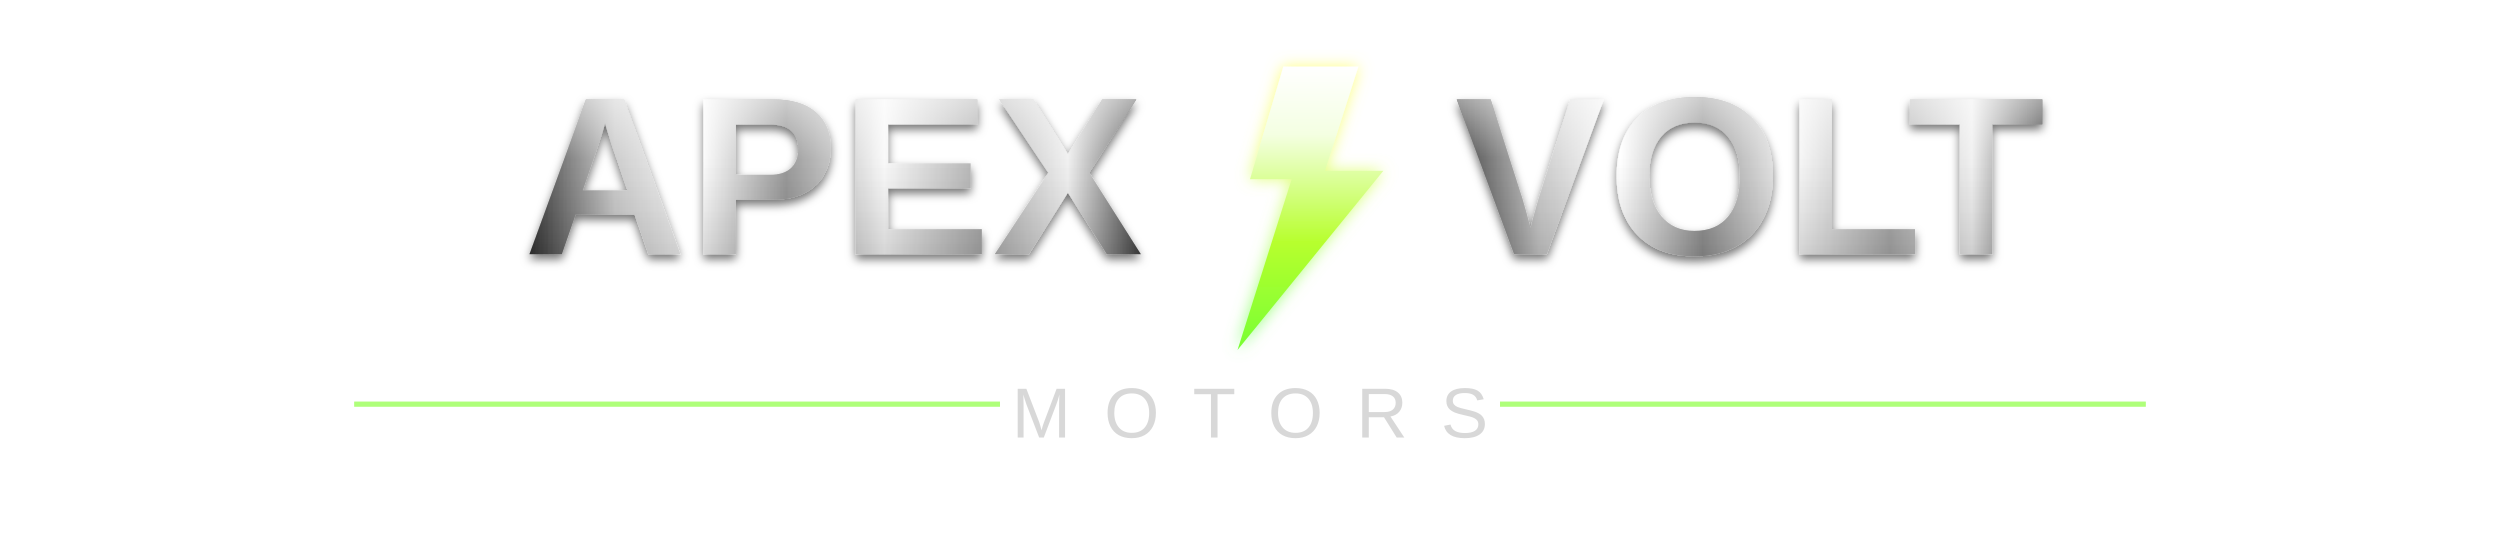
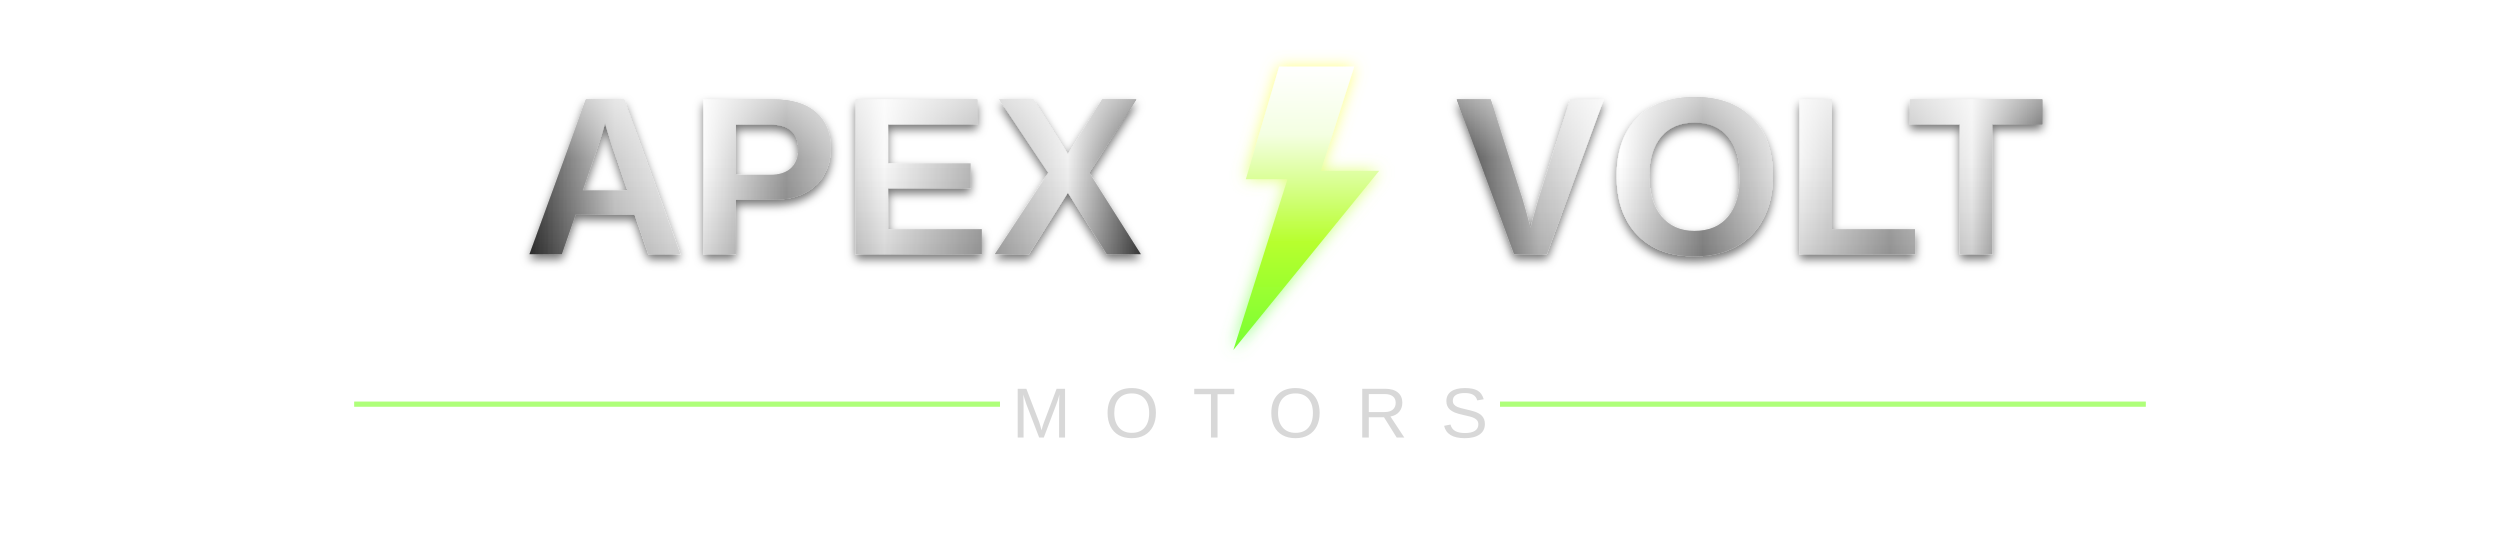
<svg xmlns="http://www.w3.org/2000/svg" width="1200" height="260" viewBox="0 0 1200 260">
  <defs>
    <linearGradient id="chromeMain" x1="0%" y1="0%" x2="100%" y2="0%">
      <stop offset="0%" stop-color="#2f2f2f" />
      <stop offset="14%" stop-color="#c8c8c8" />
      <stop offset="28%" stop-color="#ffffff" />
      <stop offset="42%" stop-color="#8f8f8f" />
      <stop offset="58%" stop-color="#f8f8f8" />
      <stop offset="74%" stop-color="#a8a8a8" />
      <stop offset="88%" stop-color="#efefef" />
      <stop offset="100%" stop-color="#404040" />
    </linearGradient>
    <linearGradient id="chromeTop" x1="0%" y1="0%" x2="0%" y2="100%">
      <stop offset="0%" stop-color="#ffffff" stop-opacity="0.96" />
      <stop offset="38%" stop-color="#ffffff" stop-opacity="0.18" />
      <stop offset="100%" stop-color="#000000" stop-opacity="0.24" />
    </linearGradient>
    <linearGradient id="boltFill" x1="0%" y1="0%" x2="0%" y2="100%">
      <stop offset="0%" stop-color="#ffffff" />
      <stop offset="24%" stop-color="#f4ffe2" />
      <stop offset="62%" stop-color="#b7ff2d" />
      <stop offset="100%" stop-color="#77ff33" />
    </linearGradient>
    <filter id="shadow" x="-20%" y="-20%" width="140%" height="180%">
      <feDropShadow dx="0" dy="2.4" stdDeviation="2.4" flood-color="#000000" flood-opacity="0.55" />
    </filter>
    <filter id="greenGlow" x="-80%" y="-80%" width="260%" height="260%">
      <feGaussianBlur stdDeviation="3.6" result="blur" />
      <feColorMatrix in="blur" type="matrix" values="1 0 0 0 0                 0 1 0 0 0.95                 0 0 0 0 0.15                 0 0 0 0.88 0" />
      <feMerge>
        <feMergeNode />
        <feMergeNode in="SourceGraphic" />
      </feMerge>
    </filter>
    <style>
      .word {
        font-family: Arial, Helvetica, sans-serif;
        font-weight: 800;
        font-size: 108px;
        letter-spacing: 1px;
        fill: url(#chromeMain);
        filter: url(#shadow);
      }

      .wordHighlight {
        font-family: Arial, Helvetica, sans-serif;
        font-weight: 800;
        font-size: 108px;
        letter-spacing: 1px;
        fill: url(#chromeTop);
        opacity: 0.58;
      }

      .motors {
        font-family: Arial, Helvetica, sans-serif;
        font-weight: 500;
        font-size: 34px;
        letter-spacing: 16px;
        fill: #d8d8d8;
      }
    </style>
  </defs>
  <g transform="translate(600 110)" text-anchor="middle">
    <text class="word" x="-200" y="12">APEX</text>
    <text class="wordHighlight" x="-200" y="12">APEX</text>
    <text class="word" x="240" y="12">VOLT</text>
    <text class="wordHighlight" x="240" y="12">VOLT</text>
-     <g transform="translate(-10 -78)" filter="url(#greenGlow)">
+     <g transform="translate(-12 -78)" filter="url(#greenGlow)">
      <path d="M26 0 L10 54 L30 54 L4 136 L74 50 L46 50 L62 0 Z" fill="url(#boltFill)" />
    </g>
    <line x1="-430" y1="84" x2="-120" y2="84" stroke="#8dff42" stroke-opacity="0.7" stroke-width="2.5" />
    <line x1="120" y1="84" x2="430" y2="84" stroke="#8dff42" stroke-opacity="0.7" stroke-width="2.5" />
    <text class="motors" x="0" y="100">MOTORS</text>
  </g>
</svg>
